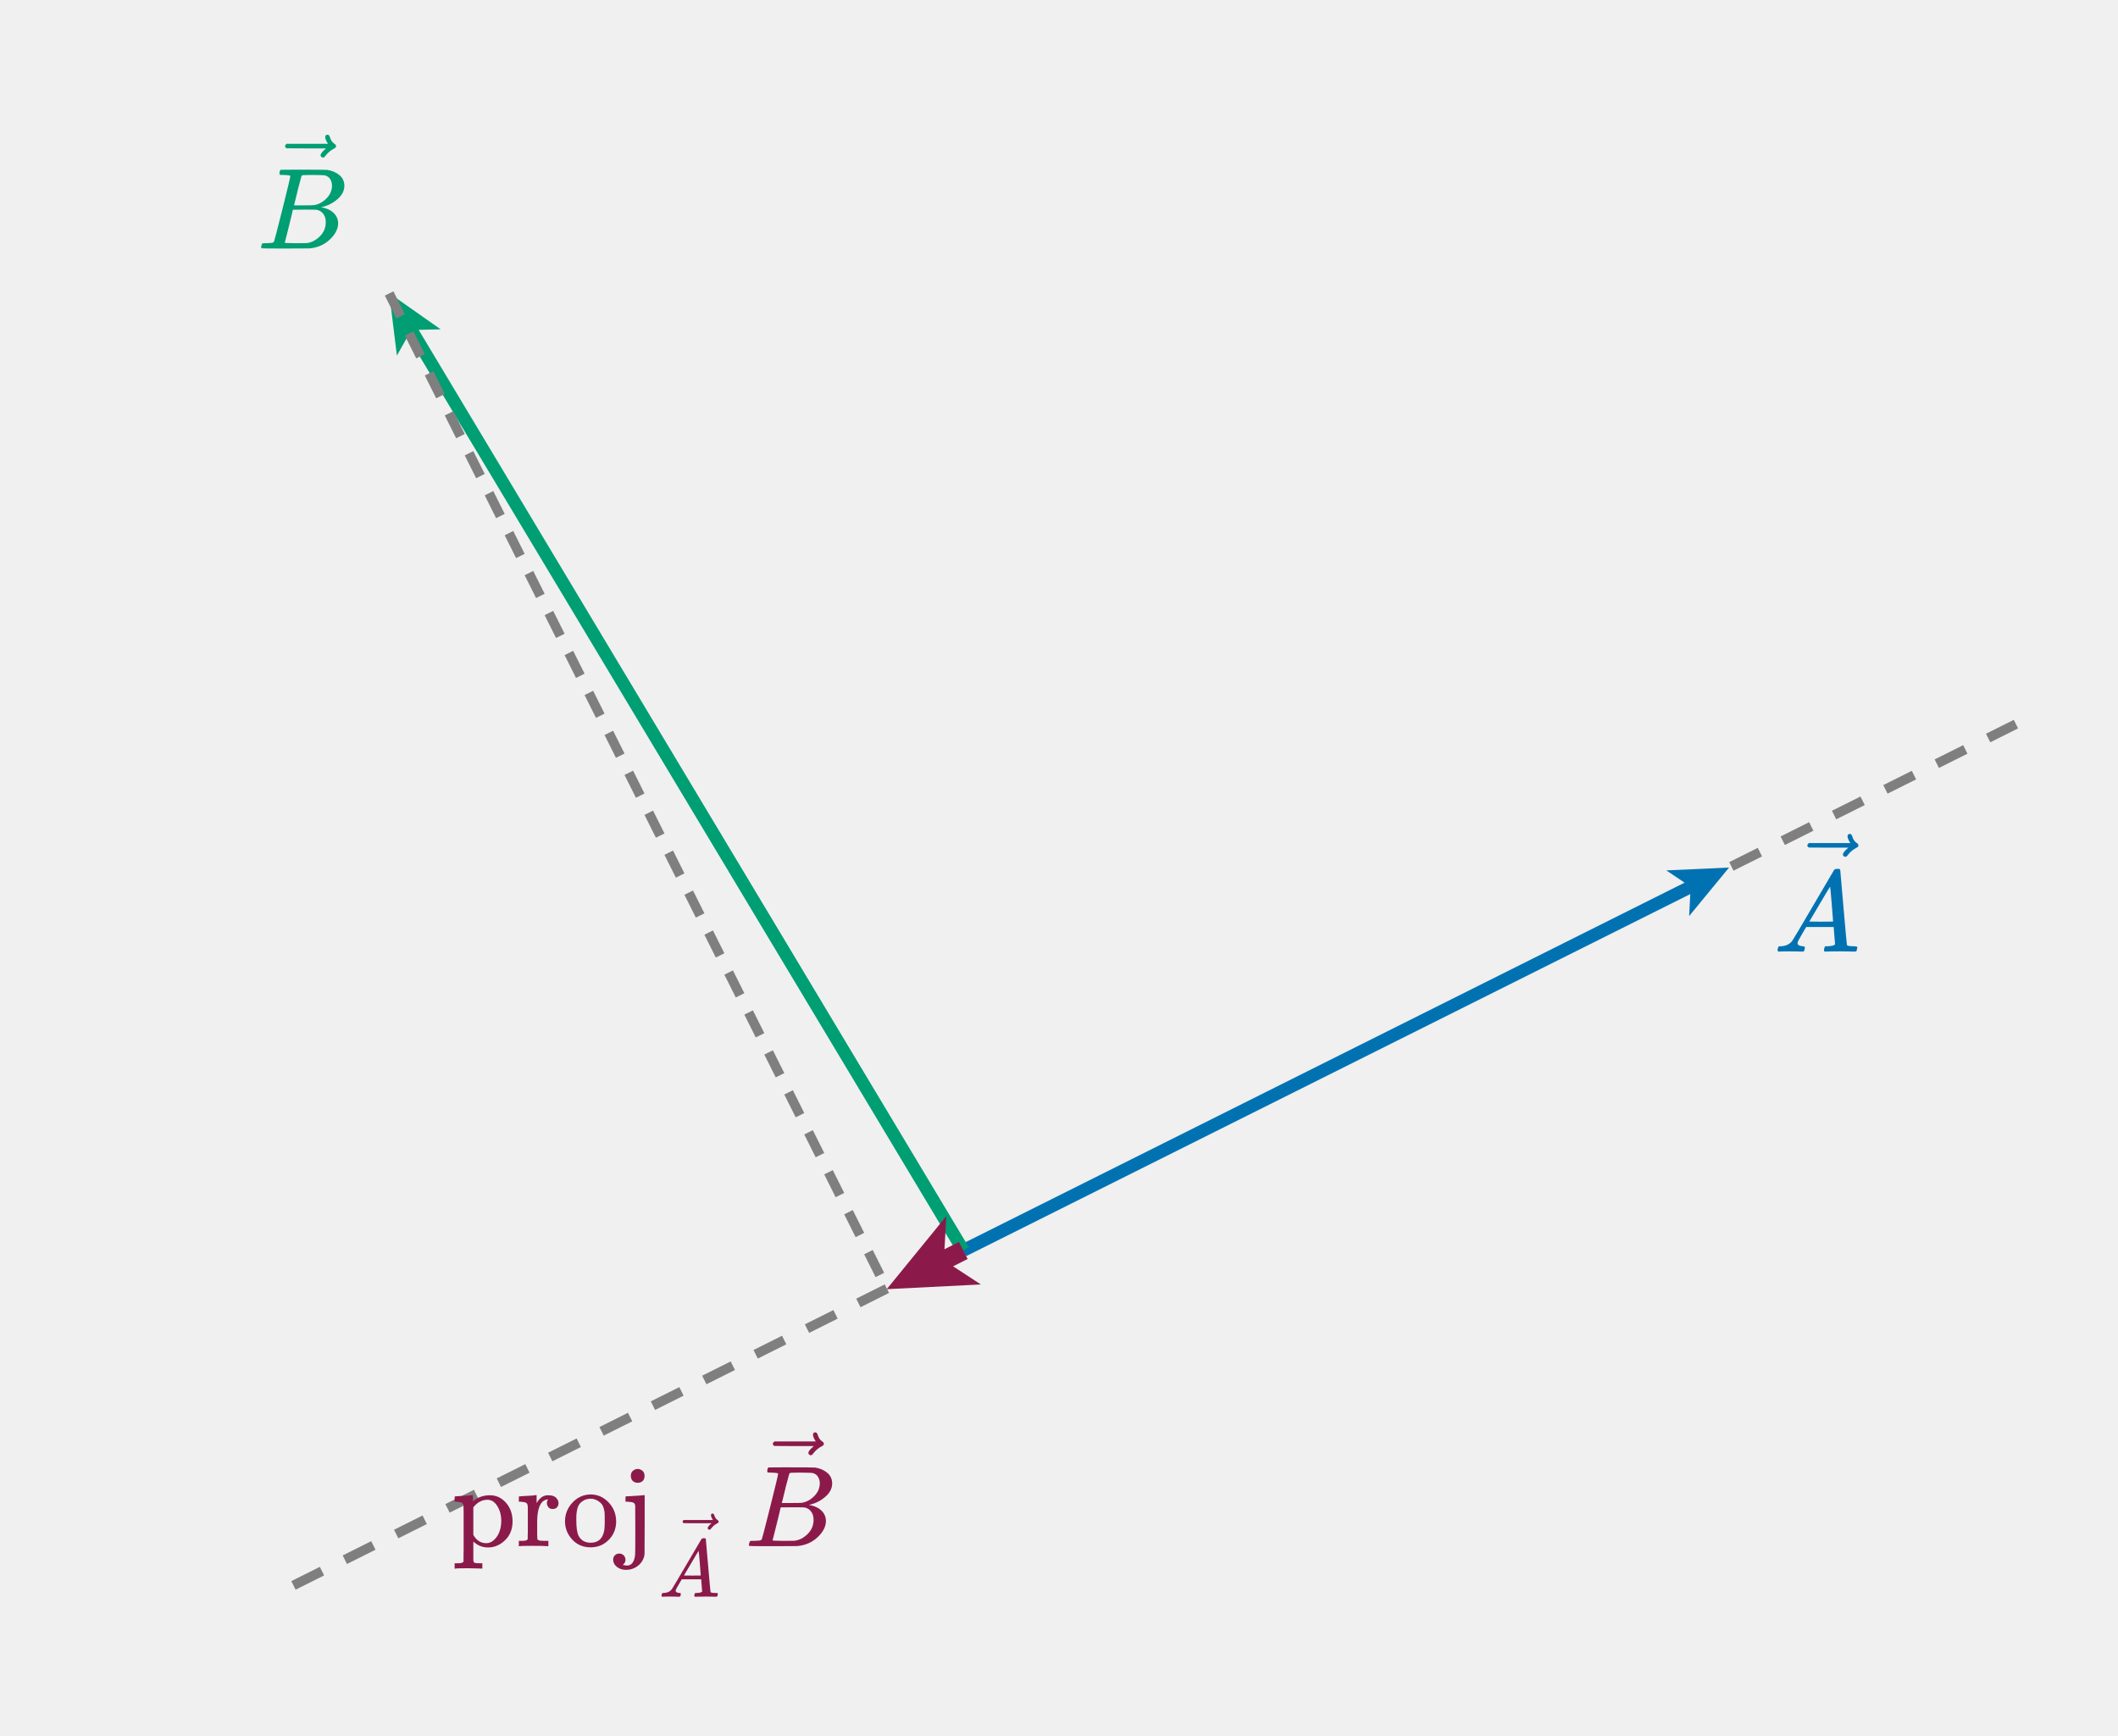
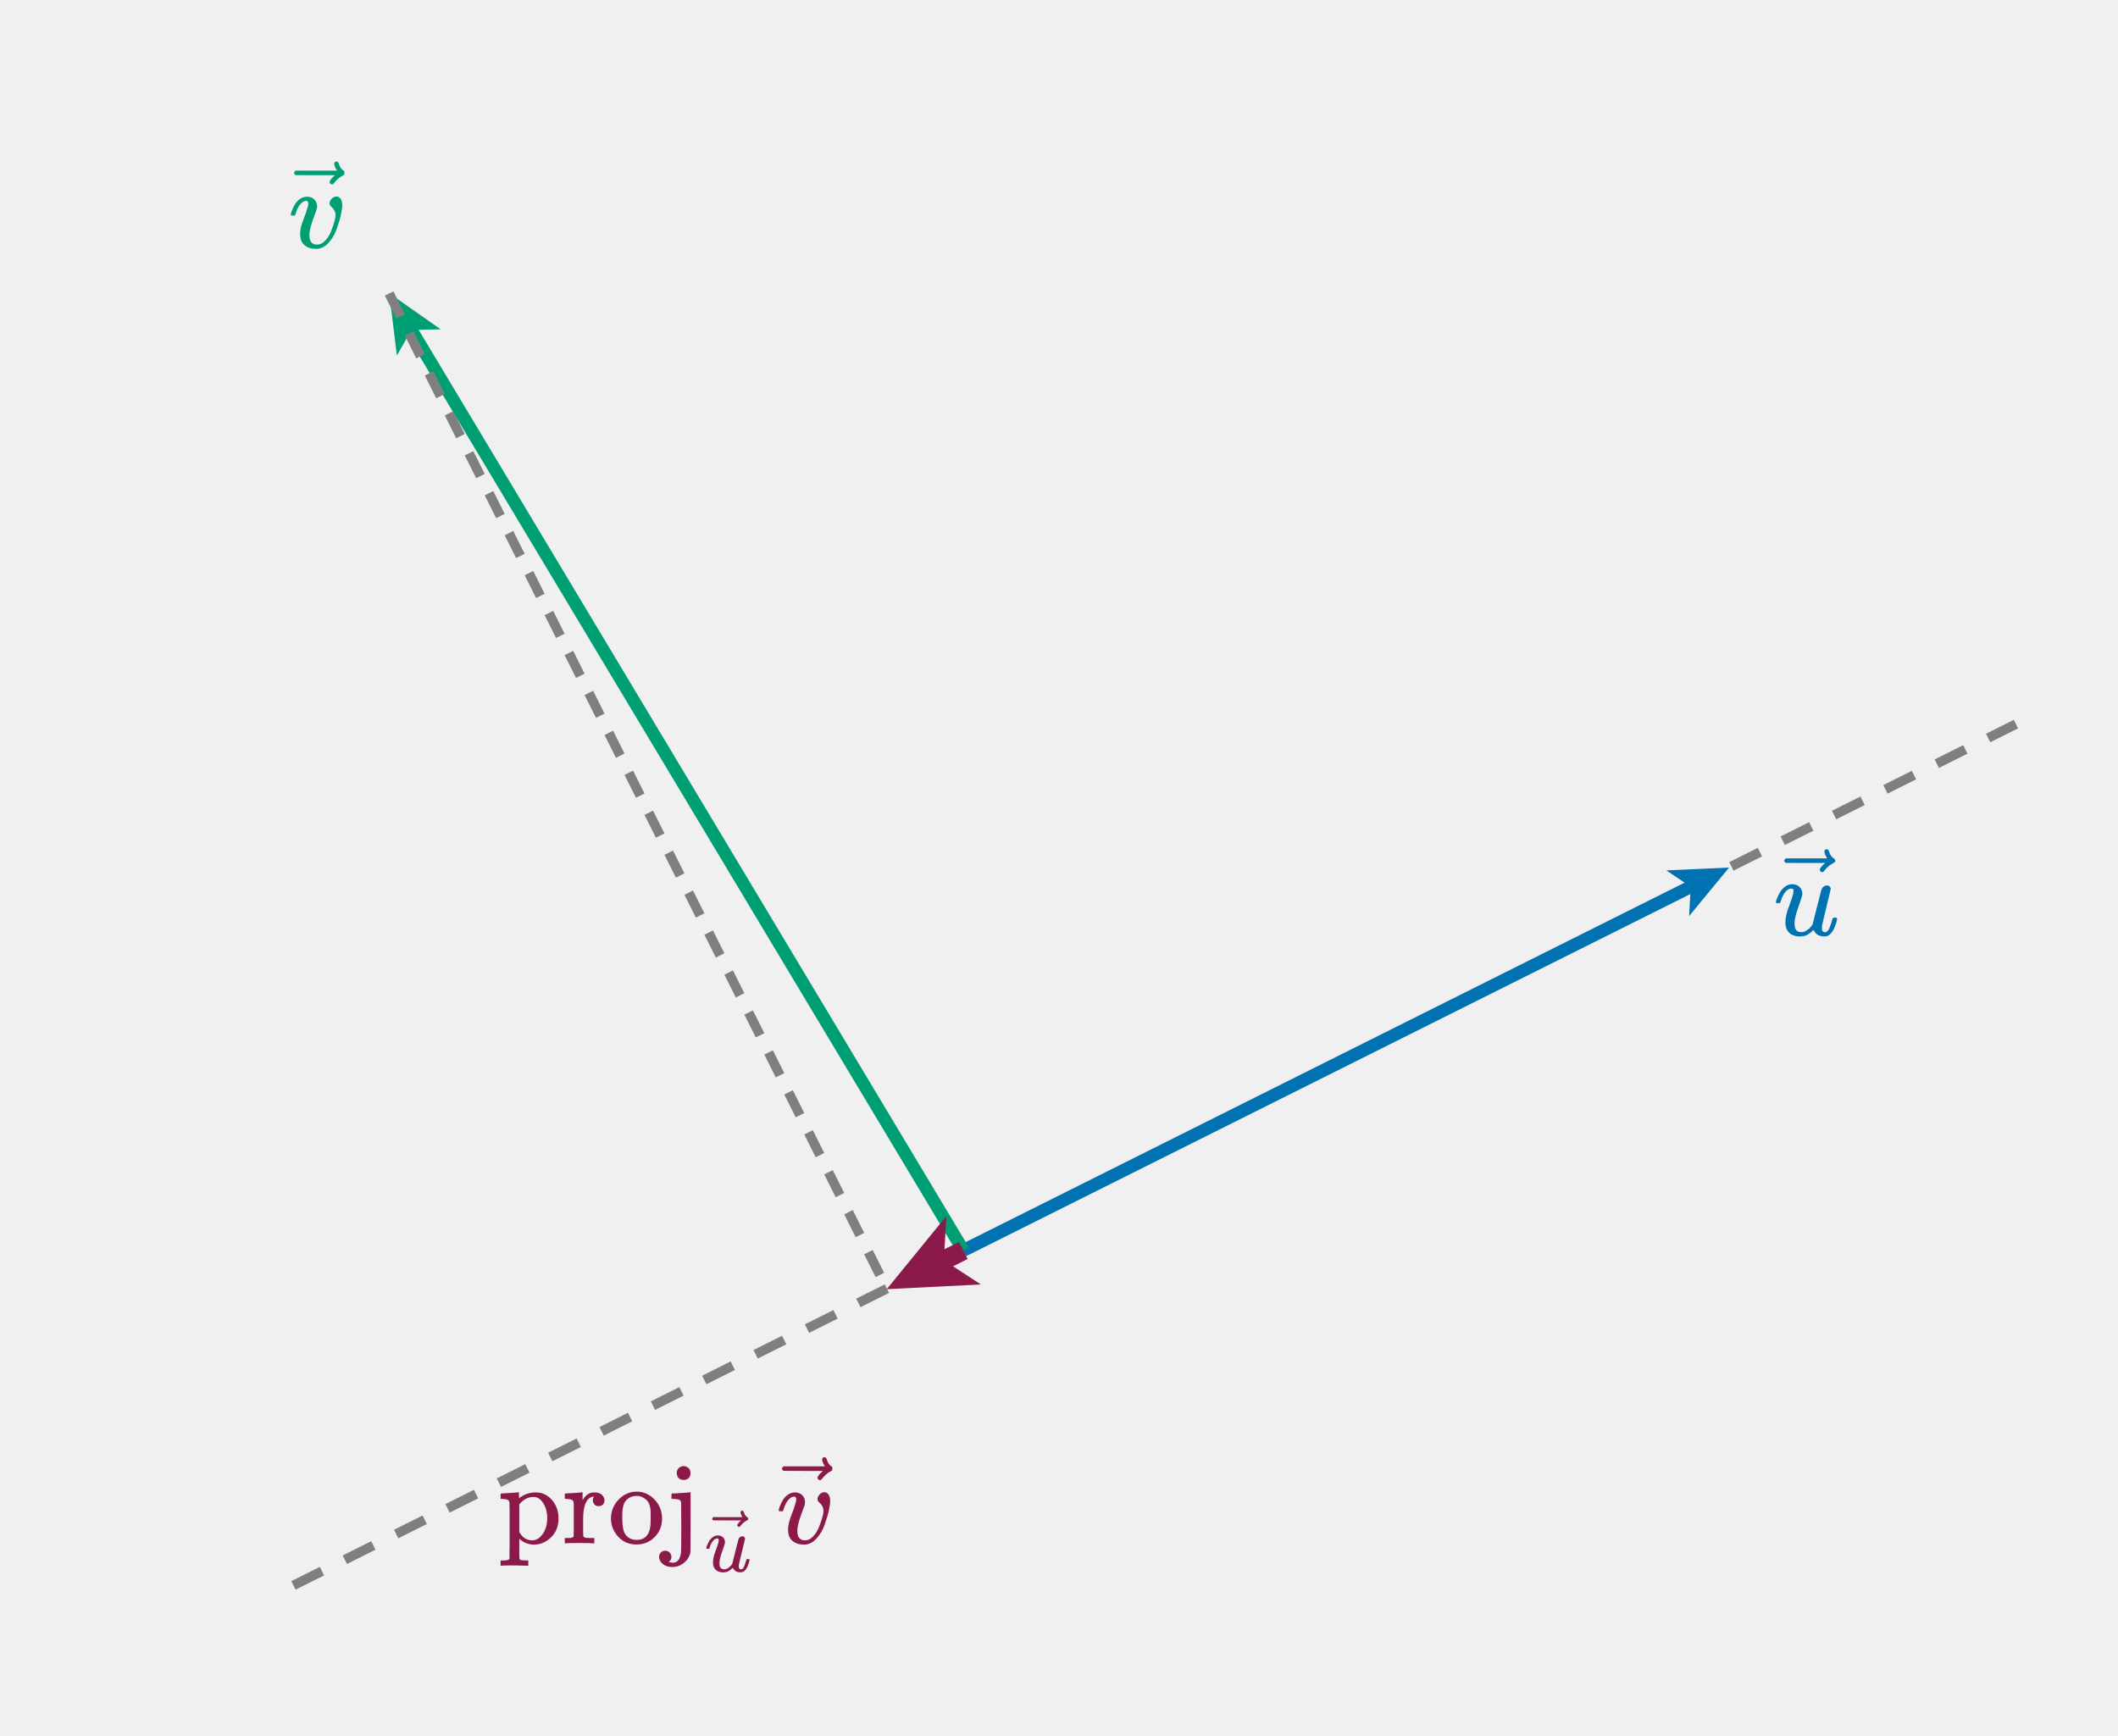
<svg xmlns="http://www.w3.org/2000/svg" xmlns:xlink="http://www.w3.org/1999/xlink" id="prefigure-m2b-1b-figure" viewBox="0 0 332 272">
  <defs>
    <clipPath id="prefigure-m2b-1b-__clipPath-0">
      <rect x="16.0" y="16.0" width="300.0" height="240.0" />
    </clipPath>
    <clipPath id="prefigure-m2b-1b-__clipPath-1">
      <rect x="16.0" y="16.0" width="300.0" height="240.0" />
    </clipPath>
    <marker id="prefigure-m2b-1b-arrow-head-end-2_None_24_60-h0072B2" markerWidth="9.0" markerHeight="8.0" markerUnits="userSpaceOnUse" orient="auto" refX="6.5" refY="4.0">
      <path d="M 9.0 4.0L 0.0 8.0L 1.7 5.0L 1.7 3.0L 0.0 0.0Z" fill="#0072B2" stroke="none" />
    </marker>
    <marker id="prefigure-m2b-1b-arrow-head-end-2_None_24_60-h0072B2-outline" markerWidth="13.0" markerHeight="12.0" markerUnits="userSpaceOnUse" orient="auto" refX="8.5" refY="6.0">
      <path d="M 11.8 7.8 L 2.8 11.8 A 2 2 0 0 1 0.0 10.0 L 0.0 2.0 A 2 2 0 0 1 2.8 0.2 L 11.8 4.2 A 2 2 0 0 1 11.8 7.8 Z" fill="white" stroke="none" />
    </marker>
    <marker id="prefigure-m2b-1b-arrow-head-end-2_None_24_60-h009E73" markerWidth="9.0" markerHeight="8.0" markerUnits="userSpaceOnUse" orient="auto" refX="6.5" refY="4.0">
      <path d="M 9.0 4.0L 0.0 8.0L 1.7 5.0L 1.7 3.0L 0.0 0.0Z" fill="#009E73" stroke="none" />
    </marker>
    <marker id="prefigure-m2b-1b-arrow-head-end-2_None_24_60-h009E73-outline" markerWidth="13.0" markerHeight="12.0" markerUnits="userSpaceOnUse" orient="auto" refX="8.5" refY="6.0">
      <path d="M 11.8 7.8 L 2.8 11.8 A 2 2 0 0 1 0.0 10.0 L 0.0 2.0 A 2 2 0 0 1 2.8 0.2 L 11.8 4.2 A 2 2 0 0 1 11.8 7.8 Z" fill="white" stroke="none" />
    </marker>
    <marker id="prefigure-m2b-1b-arrow-head-end-3_None_24_60-h8B1A4A" markerWidth="13.5" markerHeight="12.0" markerUnits="userSpaceOnUse" orient="auto" refX="9.8" refY="6.0">
      <path d="M 13.5 6.0L 0.0 12.0L 2.6 7.5L 2.6 4.5L 0.0 0.0Z" fill="#8B1A4A" stroke="none" />
    </marker>
    <marker id="prefigure-m2b-1b-arrow-head-end-3_None_24_60-h8B1A4A-outline" markerWidth="17.5" markerHeight="16.0" markerUnits="userSpaceOnUse" orient="auto" refX="11.8" refY="8.0">
      <path d="M 16.3 9.8 L 2.8 15.8 A 2 2 0 0 1 0.0 14.0 L 0.0 2.0 A 2 2 0 0 1 2.8 0.2 L 16.3 6.2 A 2 2 0 0 1 16.3 9.8 Z" fill="white" stroke="none" />
    </marker>
    <marker id="prefigure-m2b-1b-arrow-head-start-2_None_24_60-h0072B2" markerWidth="9.0" markerHeight="8.0" markerUnits="userSpaceOnUse" orient="auto" refX="2.5" refY="4.0">
      <g transform="rotate(180, 4.5, 4.0)">
        <path d="M 9.0 4.0L 0.0 8.0L 1.7 5.0L 1.7 3.0L 0.0 0.0Z" fill="#0072B2" stroke="none" />
      </g>
    </marker>
    <marker id="prefigure-m2b-1b-arrow-head-start-2_None_24_60-h0072B2-outline" markerWidth="13.0" markerHeight="12.0" markerUnits="userSpaceOnUse" orient="auto" refX="4.5" refY="6.0">
      <g transform="rotate(180, 6.5, 6.0)">
        <path d="M 11.8 7.8 L 2.8 11.8 A 2 2 0 0 1 0.0 10.0 L 0.0 2.0 A 2 2 0 0 1 2.8 0.2 L 11.8 4.2 A 2 2 0 0 1 11.8 7.8 Z" fill="white" stroke="none" />
      </g>
    </marker>
    <marker id="prefigure-m2b-1b-arrow-head-start-2_None_24_60-h009E73" markerWidth="9.0" markerHeight="8.0" markerUnits="userSpaceOnUse" orient="auto" refX="2.5" refY="4.0">
      <g transform="rotate(180, 4.5, 4.0)">
        <path d="M 9.0 4.0L 0.0 8.0L 1.7 5.0L 1.7 3.0L 0.0 0.0Z" fill="#009E73" stroke="none" />
      </g>
    </marker>
    <marker id="prefigure-m2b-1b-arrow-head-start-2_None_24_60-h009E73-outline" markerWidth="13.0" markerHeight="12.0" markerUnits="userSpaceOnUse" orient="auto" refX="4.5" refY="6.0">
      <g transform="rotate(180, 6.5, 6.0)">
        <path d="M 11.8 7.8 L 2.8 11.8 A 2 2 0 0 1 0.0 10.0 L 0.0 2.0 A 2 2 0 0 1 2.8 0.2 L 11.8 4.2 A 2 2 0 0 1 11.8 7.8 Z" fill="white" stroke="none" />
      </g>
    </marker>
    <marker id="prefigure-m2b-1b-arrow-head-start-3_None_24_60-h8B1A4A" markerWidth="13.5" markerHeight="12.0" markerUnits="userSpaceOnUse" orient="auto" refX="3.7" refY="6.0">
      <g transform="rotate(180, 6.75, 6.0)">
        <path d="M 13.5 6.0L 0.0 12.0L 2.6 7.5L 2.6 4.5L 0.0 0.0Z" fill="#8B1A4A" stroke="none" />
      </g>
    </marker>
    <marker id="prefigure-m2b-1b-arrow-head-start-3_None_24_60-h8B1A4A-outline" markerWidth="17.5" markerHeight="16.0" markerUnits="userSpaceOnUse" orient="auto" refX="5.7" refY="8.0">
      <g transform="rotate(180, 8.75, 8.0)">
        <path d="M 16.3 9.8 L 2.8 15.8 A 2 2 0 0 1 0.0 14.0 L 0.0 2.0 A 2 2 0 0 1 2.8 0.2 L 16.3 6.2 A 2 2 0 0 1 16.3 9.8 Z" fill="white" stroke="none" />
      </g>
    </marker>
  </defs>
  <line id="prefigure-m2b-1b-pb-axis" x1="46.0" y1="248.5" x2="316.0" y2="113.5" stroke="#7F7F7F" stroke-width="1.5" stroke-dasharray="5 4" fill="none" />
  <path id="prefigure-m2b-1b-pb-A" stroke="#0072B2" stroke-width="2" fill="none" marker-end="url(#prefigure-m2b-1b-arrow-head-end-2_None_24_60-h0072B2)" d="M 151.0 196.0 L 268.8 137.1" />
  <path id="prefigure-m2b-1b-pb-B" stroke="#009E73" stroke-width="2" fill="none" marker-end="url(#prefigure-m2b-1b-arrow-head-end-2_None_24_60-h009E73)" d="M 151.0 196.0 L 62.3 48.1" />
  <path id="prefigure-m2b-1b-pb-P" stroke="#8B1A4A" stroke-width="3" fill="none" marker-end="url(#prefigure-m2b-1b-arrow-head-end-3_None_24_60-h8B1A4A)" d="M 151.0 196.0 L 142.3 200.4" />
  <line id="prefigure-m2b-1b-pb-drop" x1="61.0" y1="46.0" x2="139.0" y2="202.0" stroke="#7F7F7F" stroke-width="1.5" stroke-dasharray="4 3" fill="none" />
-   <g id="prefigure-m2b-1b-pb-Al" transform="translate(278.0,139.0) translate(0.0,-10.1)">
+   <g id="prefigure-m2b-1b-pb-Al" transform="translate(278.0,139.0) translate(0.0,-7.7)">
    <g id="prefigure-m2b-1b-__g-0">
-       <svg style="vertical-align: 0.000px; color:#0072B2" width="13.576px" height="20.256px" role="img" focusable="false" viewBox="0 -1119 750 1119" x="0.0" y="0.0">
+       <svg style="vertical-align: -0.200px; color:#0072B2" width="10.352px" height="15.496px" role="img" focusable="false" viewBox="0 -845 572 856" x="0.0" y="0.0">
        <defs>
-           <path id="prefigure-m2b-1b-MJX-2-TEX-I-1D434" d="M208 74Q208 50 254 46Q272 46 272 35Q272 34 270 22Q267 8 264 4T251 0Q249 0 239 0T205 1T141 2Q70 2 50 0H42Q35 7 35 11Q37 38 48 46H62Q132 49 164 96Q170 102 345 401T523 704Q530 716 547 716H555H572Q578 707 578 706L606 383Q634 60 636 57Q641 46 701 46Q726 46 726 36Q726 34 723 22Q720 7 718 4T704 0Q701 0 690 0T651 1T578 2Q484 2 455 0H443Q437 6 437 9T439 27Q443 40 445 43L449 46H469Q523 49 533 63L521 213H283L249 155Q208 86 208 74ZM516 260Q516 271 504 416T490 562L463 519Q447 492 400 412L310 260L413 259Q516 259 516 260Z" />
+           <path id="prefigure-m2b-1b-MJX-2-TEX-I-1D462" d="M21 287Q21 295 30 318T55 370T99 420T158 442Q204 442 227 417T250 358Q250 340 216 246T182 105Q182 62 196 45T238 27T291 44T328 78L339 95Q341 99 377 247Q407 367 413 387T427 416Q444 431 463 431Q480 431 488 421T496 402L420 84Q419 79 419 68Q419 43 426 35T447 26Q469 29 482 57T512 145Q514 153 532 153Q551 153 551 144Q550 139 549 130T540 98T523 55T498 17T462 -8Q454 -10 438 -10Q372 -10 347 46Q345 45 336 36T318 21T296 6T267 -6T233 -11Q189 -11 155 7Q103 38 103 113Q103 170 138 262T173 379Q173 380 173 381Q173 390 173 393T169 400T158 404H154Q131 404 112 385T82 344T65 302T57 280Q55 278 41 278H27Q21 284 21 287Z" />
          <path id="prefigure-m2b-1b-MJX-2-TEX-N-20D7" d="M377 694Q377 702 382 708T397 714Q404 714 409 709Q414 705 419 690Q429 653 460 633Q471 626 471 615Q471 606 468 603T454 594Q411 572 379 531Q377 529 374 525T369 519T364 517T357 516Q350 516 344 521T337 536Q337 555 384 595H213L42 596Q29 605 29 615Q29 622 42 635H401Q377 673 377 694Z" />
        </defs>
        <g stroke="currentColor" fill="currentColor" stroke-width="0" transform="scale(1,-1)">
          <g data-mml-node="math">
            <g data-mml-node="TeXAtom" data-mjx-texclass="ORD">
-               <g data-mml-node="mover" data-semantic-type="overscore" data-semantic-role="latinletter" data-semantic-id="2" data-semantic-children="0,1" data-semantic-attributes="texclass:ORD" data-semantic-speech="ModifyingAbove upper A With right arrow">
-                 <g data-mml-node="mi" data-semantic-type="identifier" data-semantic-role="latinletter" data-semantic-font="italic" data-semantic-annotation="clearspeak:simple" data-semantic-id="0" data-semantic-parent="2" data-semantic-speech="upper A" data-semantic-prefix="Base">
-                   <use data-c="1D434" xlink:href="#prefigure-m2b-1b-MJX-2-TEX-I-1D434" />
+               <g data-mml-node="mover" data-semantic-type="overscore" data-semantic-role="latinletter" data-semantic-id="2" data-semantic-children="0,1" data-semantic-attributes="texclass:ORD" data-semantic-speech="ModifyingAbove u With right arrow">
+                 <g data-mml-node="mi" data-semantic-type="identifier" data-semantic-role="latinletter" data-semantic-font="italic" data-semantic-annotation="clearspeak:simple" data-semantic-id="0" data-semantic-parent="2" data-semantic-speech="u" data-semantic-prefix="Base">
+                   <use data-c="1D462" xlink:href="#prefigure-m2b-1b-MJX-2-TEX-I-1D462" />
                </g>
-                 <g data-mml-node="mo" data-semantic-type="relation" data-semantic-role="overaccent" data-semantic-annotation="accent:arrow" data-semantic-id="1" data-semantic-parent="2" data-semantic-speech="right arrow" data-semantic-prefix="Overscript" transform="translate(514,305) translate(-250 0)">
+                 <g data-mml-node="mo" data-semantic-type="relation" data-semantic-role="overaccent" data-semantic-annotation="accent:arrow" data-semantic-id="1" data-semantic-parent="2" data-semantic-speech="right arrow" data-semantic-prefix="Overscript" transform="translate(313.8,31) translate(-250 0)">
                  <use data-c="20D7" xlink:href="#prefigure-m2b-1b-MJX-2-TEX-N-20D7" />
                </g>
              </g>
            </g>
          </g>
        </g>
      </svg>
    </g>
  </g>
-   <g id="prefigure-m2b-1b-pb-Bl" transform="translate(54.0,39.0) translate(-13.7,-19.7)">
+   <g id="prefigure-m2b-1b-pb-Bl" transform="translate(54.0,39.0) translate(-8.8,-15.5)">
    <g id="prefigure-m2b-1b-__g-1">
-       <svg style="vertical-align: 0.000px; color:#009E73" width="13.736px" height="19.656px" role="img" focusable="false" viewBox="0 -1086 759 1086" x="0.0" y="0.0">
+       <svg style="vertical-align: -0.200px; color:#009E73" width="8.776px" height="15.512px" role="img" focusable="false" viewBox="0 -846 485 857" x="0.0" y="0.0">
        <defs>
-           <path id="prefigure-m2b-1b-MJX-3-TEX-I-1D435" d="M231 637Q204 637 199 638T194 649Q194 676 205 682Q206 683 335 683Q594 683 608 681Q671 671 713 636T756 544Q756 480 698 429T565 360L555 357Q619 348 660 311T702 219Q702 146 630 78T453 1Q446 0 242 0Q42 0 39 2Q35 5 35 10Q35 17 37 24Q42 43 47 45Q51 46 62 46H68Q95 46 128 49Q142 52 147 61Q150 65 219 339T288 628Q288 635 231 637ZM649 544Q649 574 634 600T585 634Q578 636 493 637Q473 637 451 637T416 636H403Q388 635 384 626Q382 622 352 506Q352 503 351 500L320 374H401Q482 374 494 376Q554 386 601 434T649 544ZM595 229Q595 273 572 302T512 336Q506 337 429 337Q311 337 310 336Q310 334 293 263T258 122L240 52Q240 48 252 48T333 46Q422 46 429 47Q491 54 543 105T595 229Z" />
+           <path id="prefigure-m2b-1b-MJX-3-TEX-I-1D463" d="M173 380Q173 405 154 405Q130 405 104 376T61 287Q60 286 59 284T58 281T56 279T53 278T49 278T41 278H27Q21 284 21 287Q21 294 29 316T53 368T97 419T160 441Q202 441 225 417T249 361Q249 344 246 335Q246 329 231 291T200 202T182 113Q182 86 187 69Q200 26 250 26Q287 26 319 60T369 139T398 222T409 277Q409 300 401 317T383 343T365 361T357 383Q357 405 376 424T417 443Q436 443 451 425T467 367Q467 340 455 284T418 159T347 40T241 -11Q177 -11 139 22Q102 54 102 117Q102 148 110 181T151 298Q173 362 173 380Z" />
          <path id="prefigure-m2b-1b-MJX-3-TEX-N-20D7" d="M377 694Q377 702 382 708T397 714Q404 714 409 709Q414 705 419 690Q429 653 460 633Q471 626 471 615Q471 606 468 603T454 594Q411 572 379 531Q377 529 374 525T369 519T364 517T357 516Q350 516 344 521T337 536Q337 555 384 595H213L42 596Q29 605 29 615Q29 622 42 635H401Q377 673 377 694Z" />
        </defs>
        <g stroke="currentColor" fill="currentColor" stroke-width="0" transform="scale(1,-1)">
          <g data-mml-node="math">
            <g data-mml-node="TeXAtom" data-mjx-texclass="ORD">
-               <g data-mml-node="mover" data-semantic-type="overscore" data-semantic-role="latinletter" data-semantic-id="2" data-semantic-children="0,1" data-semantic-attributes="texclass:ORD" data-semantic-speech="ModifyingAbove upper B With right arrow">
-                 <g data-mml-node="mi" data-semantic-type="identifier" data-semantic-role="latinletter" data-semantic-font="italic" data-semantic-annotation="clearspeak:simple" data-semantic-id="0" data-semantic-parent="2" data-semantic-speech="upper B" data-semantic-prefix="Base">
-                   <use data-c="1D435" xlink:href="#prefigure-m2b-1b-MJX-3-TEX-I-1D435" />
+               <g data-mml-node="mover" data-semantic-type="overscore" data-semantic-role="latinletter" data-semantic-id="2" data-semantic-children="0,1" data-semantic-attributes="texclass:ORD" data-semantic-speech="ModifyingAbove v With right arrow">
+                 <g data-mml-node="mi" data-semantic-type="identifier" data-semantic-role="latinletter" data-semantic-font="italic" data-semantic-annotation="clearspeak:simple" data-semantic-id="0" data-semantic-parent="2" data-semantic-speech="v" data-semantic-prefix="Base">
+                   <use data-c="1D463" xlink:href="#prefigure-m2b-1b-MJX-3-TEX-I-1D463" />
                </g>
-                 <g data-mml-node="mo" data-semantic-type="relation" data-semantic-role="overaccent" data-semantic-annotation="accent:arrow" data-semantic-id="1" data-semantic-parent="2" data-semantic-speech="right arrow" data-semantic-prefix="Overscript" transform="translate(462.8,272) translate(-250 0)">
+                 <g data-mml-node="mo" data-semantic-type="relation" data-semantic-role="overaccent" data-semantic-annotation="accent:arrow" data-semantic-id="1" data-semantic-parent="2" data-semantic-speech="right arrow" data-semantic-prefix="Overscript" transform="translate(270.3,32) translate(-250 0)">
                  <use data-c="20D7" xlink:href="#prefigure-m2b-1b-MJX-3-TEX-N-20D7" />
                </g>
              </g>
            </g>
          </g>
        </g>
      </svg>
    </g>
  </g>
-   <g id="prefigure-m2b-1b-pb-Pl" transform="translate(130.5,236.5) translate(-59.6,-13.8)">
+   <g id="prefigure-m2b-1b-pb-Pl" transform="translate(130.5,236.5) translate(-52.4,-9.9)">
    <g id="prefigure-m2b-1b-__g-2">
-       <svg style="vertical-align: -7.920px; color:#8B1A4A" width="59.600px" height="27.576px" role="img" focusable="false" viewBox="0 -1086 3293 1523.7" x="0.0" y="0.0">
+       <svg style="vertical-align: -4.552px; color:#8B1A4A" width="52.368px" height="19.864px" role="img" focusable="false" viewBox="0 -846 2893.1 1097.7" x="0.0" y="0.0">
        <defs>
          <path id="prefigure-m2b-1b-MJX-4-TEX-N-70" d="M36 -148H50Q89 -148 97 -134V-126Q97 -119 97 -107T97 -77T98 -38T98 6T98 55T98 106Q98 140 98 177T98 243T98 296T97 335T97 351Q94 370 83 376T38 385H20V408Q20 431 22 431L32 432Q42 433 61 434T98 436Q115 437 135 438T165 441T176 442H179V416L180 390L188 397Q247 441 326 441Q407 441 464 377T522 216Q522 115 457 52T310 -11Q242 -11 190 33L182 40V-45V-101Q182 -128 184 -134T195 -145Q216 -148 244 -148H260V-194H252L228 -193Q205 -192 178 -192T140 -191Q37 -191 28 -194H20V-148H36ZM424 218Q424 292 390 347T305 402Q234 402 182 337V98Q222 26 294 26Q345 26 384 80T424 218Z" />
          <path id="prefigure-m2b-1b-MJX-4-TEX-N-72" d="M36 46H50Q89 46 97 60V68Q97 77 97 91T98 122T98 161T98 203Q98 234 98 269T98 328L97 351Q94 370 83 376T38 385H20V408Q20 431 22 431L32 432Q42 433 60 434T96 436Q112 437 131 438T160 441T171 442H174V373Q213 441 271 441H277Q322 441 343 419T364 373Q364 352 351 337T313 322Q288 322 276 338T263 372Q263 381 265 388T270 400T273 405Q271 407 250 401Q234 393 226 386Q179 341 179 207V154Q179 141 179 127T179 101T180 81T180 66V61Q181 59 183 57T188 54T193 51T200 49T207 48T216 47T225 47T235 46T245 46H276V0H267Q249 3 140 3Q37 3 28 0H20V46H36Z" />
          <path id="prefigure-m2b-1b-MJX-4-TEX-N-6F" d="M28 214Q28 309 93 378T250 448Q340 448 405 380T471 215Q471 120 407 55T250 -10Q153 -10 91 57T28 214ZM250 30Q372 30 372 193V225V250Q372 272 371 288T364 326T348 362T317 390T268 410Q263 411 252 411Q222 411 195 399Q152 377 139 338T126 246V226Q126 130 145 91Q177 30 250 30Z" />
          <path id="prefigure-m2b-1b-MJX-4-TEX-N-6A" d="M98 609Q98 637 116 653T160 669Q183 667 200 652T217 609Q217 579 200 564T158 549Q133 549 116 564T98 609ZM28 -163Q58 -168 64 -168Q124 -168 135 -77Q137 -65 137 141T136 353Q132 371 120 377T72 385H52V408Q52 431 54 431L58 432Q62 432 70 432T87 433T108 434T133 436Q151 437 171 438T202 441T214 442H218V184Q217 -36 217 -59T211 -98Q195 -145 153 -175T58 -205Q9 -205 -23 -179T-55 -117Q-55 -94 -40 -79T-2 -64T36 -79T52 -118Q52 -143 28 -163Z" />
-           <path id="prefigure-m2b-1b-MJX-4-TEX-I-1D434" d="M208 74Q208 50 254 46Q272 46 272 35Q272 34 270 22Q267 8 264 4T251 0Q249 0 239 0T205 1T141 2Q70 2 50 0H42Q35 7 35 11Q37 38 48 46H62Q132 49 164 96Q170 102 345 401T523 704Q530 716 547 716H555H572Q578 707 578 706L606 383Q634 60 636 57Q641 46 701 46Q726 46 726 36Q726 34 723 22Q720 7 718 4T704 0Q701 0 690 0T651 1T578 2Q484 2 455 0H443Q437 6 437 9T439 27Q443 40 445 43L449 46H469Q523 49 533 63L521 213H283L249 155Q208 86 208 74ZM516 260Q516 271 504 416T490 562L463 519Q447 492 400 412L310 260L413 259Q516 259 516 260Z" />
+           <path id="prefigure-m2b-1b-MJX-4-TEX-I-1D462" d="M21 287Q21 295 30 318T55 370T99 420T158 442Q204 442 227 417T250 358Q250 340 216 246T182 105Q182 62 196 45T238 27T291 44T328 78L339 95Q341 99 377 247Q407 367 413 387T427 416Q444 431 463 431Q480 431 488 421T496 402L420 84Q419 79 419 68Q419 43 426 35T447 26Q469 29 482 57T512 145Q514 153 532 153Q551 153 551 144Q550 139 549 130T540 98T523 55T498 17T462 -8Q454 -10 438 -10Q372 -10 347 46Q345 45 336 36T318 21T296 6T267 -6T233 -11Q189 -11 155 7Q103 38 103 113Q103 170 138 262T173 379Q173 380 173 381Q173 390 173 393T169 400T158 404H154Q131 404 112 385T82 344T65 302T57 280Q55 278 41 278H27Q21 284 21 287Z" />
          <path id="prefigure-m2b-1b-MJX-4-TEX-N-20D7" d="M377 694Q377 702 382 708T397 714Q404 714 409 709Q414 705 419 690Q429 653 460 633Q471 626 471 615Q471 606 468 603T454 594Q411 572 379 531Q377 529 374 525T369 519T364 517T357 516Q350 516 344 521T337 536Q337 555 384 595H213L42 596Q29 605 29 615Q29 622 42 635H401Q377 673 377 694Z" />
          <path id="prefigure-m2b-1b-MJX-4-TEX-N-2062" d="" />
-           <path id="prefigure-m2b-1b-MJX-4-TEX-I-1D435" d="M231 637Q204 637 199 638T194 649Q194 676 205 682Q206 683 335 683Q594 683 608 681Q671 671 713 636T756 544Q756 480 698 429T565 360L555 357Q619 348 660 311T702 219Q702 146 630 78T453 1Q446 0 242 0Q42 0 39 2Q35 5 35 10Q35 17 37 24Q42 43 47 45Q51 46 62 46H68Q95 46 128 49Q142 52 147 61Q150 65 219 339T288 628Q288 635 231 637ZM649 544Q649 574 634 600T585 634Q578 636 493 637Q473 637 451 637T416 636H403Q388 635 384 626Q382 622 352 506Q352 503 351 500L320 374H401Q482 374 494 376Q554 386 601 434T649 544ZM595 229Q595 273 572 302T512 336Q506 337 429 337Q311 337 310 336Q310 334 293 263T258 122L240 52Q240 48 252 48T333 46Q422 46 429 47Q491 54 543 105T595 229Z" />
+           <path id="prefigure-m2b-1b-MJX-4-TEX-I-1D463" d="M173 380Q173 405 154 405Q130 405 104 376T61 287Q60 286 59 284T58 281T56 279T53 278T49 278T41 278H27Q21 284 21 287Q21 294 29 316T53 368T97 419T160 441Q202 441 225 417T249 361Q249 344 246 335Q246 329 231 291T200 202T182 113Q182 86 187 69Q200 26 250 26Q287 26 319 60T369 139T398 222T409 277Q409 300 401 317T383 343T365 361T357 383Q357 405 376 424T417 443Q436 443 451 425T467 367Q467 340 455 284T418 159T347 40T241 -11Q177 -11 139 22Q102 54 102 117Q102 148 110 181T151 298Q173 362 173 380Z" />
        </defs>
        <g stroke="currentColor" fill="currentColor" stroke-width="0" transform="scale(1,-1)">
-           <g data-mml-node="math" data-semantic-type="infixop" data-semantic-role="implicit" data-semantic-annotation="clearspeak:unit" data-semantic-id="9" data-semantic-children="4,7" data-semantic-content="8" data-semantic-speech="p r o j Subscript ModifyingAbove upper A With right arrow Baseline ModifyingAbove upper B With right arrow">
-             <g data-mml-node="msub" data-semantic-type="subscript" data-semantic-role="unknown" data-semantic-id="4" data-semantic-children="0,3" data-semantic-parent="9" data-semantic-speech="p r o j Subscript ModifyingAbove upper A With right arrow Baseline">
+           <g data-mml-node="math" data-semantic-type="infixop" data-semantic-role="implicit" data-semantic-annotation="clearspeak:unit" data-semantic-id="9" data-semantic-children="4,7" data-semantic-content="8" data-semantic-speech="p r o j Subscript ModifyingAbove u With right arrow Baseline ModifyingAbove v With right arrow">
+             <g data-mml-node="msub" data-semantic-type="subscript" data-semantic-role="unknown" data-semantic-id="4" data-semantic-children="0,3" data-semantic-parent="9" data-semantic-speech="p r o j Subscript ModifyingAbove u With right arrow Baseline">
              <g data-mml-node="mi" data-semantic-type="identifier" data-semantic-role="unknown" data-semantic-font="normal" data-semantic-id="0" data-semantic-parent="4" data-semantic-speech="p r o j" data-semantic-prefix="Base">
                <use data-c="70" xlink:href="#prefigure-m2b-1b-MJX-4-TEX-N-70" />
                <use data-c="72" xlink:href="#prefigure-m2b-1b-MJX-4-TEX-N-72" transform="translate(556,0)" />
                <use data-c="6F" xlink:href="#prefigure-m2b-1b-MJX-4-TEX-N-6F" transform="translate(948,0)" />
                <use data-c="6A" xlink:href="#prefigure-m2b-1b-MJX-4-TEX-N-6A" transform="translate(1448,0)" />
              </g>
-               <g data-mml-node="TeXAtom" transform="translate(1787,-437.7) scale(0.707)" data-mjx-texclass="ORD">
+               <g data-mml-node="TeXAtom" transform="translate(1787,-243.9) scale(0.707)" data-mjx-texclass="ORD">
                <g data-mml-node="TeXAtom" data-mjx-texclass="ORD">
-                   <g data-mml-node="mover" data-semantic-type="overscore" data-semantic-role="latinletter" data-semantic-id="3" data-semantic-children="1,2" data-semantic-parent="4" data-semantic-attributes="texclass:ORD" data-semantic-speech="ModifyingAbove upper A With right arrow" data-semantic-prefix="Subscript">
-                     <g data-mml-node="mi" data-semantic-type="identifier" data-semantic-role="latinletter" data-semantic-font="italic" data-semantic-annotation="clearspeak:simple" data-semantic-id="1" data-semantic-parent="3" data-semantic-speech="upper A" data-semantic-prefix="Base">
-                       <use data-c="1D434" xlink:href="#prefigure-m2b-1b-MJX-4-TEX-I-1D434" />
+                   <g data-mml-node="mover" data-semantic-type="overscore" data-semantic-role="latinletter" data-semantic-id="3" data-semantic-children="1,2" data-semantic-parent="4" data-semantic-attributes="texclass:ORD" data-semantic-speech="ModifyingAbove u With right arrow" data-semantic-prefix="Subscript">
+                     <g data-mml-node="mi" data-semantic-type="identifier" data-semantic-role="latinletter" data-semantic-font="italic" data-semantic-annotation="clearspeak:simple" data-semantic-id="1" data-semantic-parent="3" data-semantic-speech="u" data-semantic-prefix="Base">
+                       <use data-c="1D462" xlink:href="#prefigure-m2b-1b-MJX-4-TEX-I-1D462" />
                    </g>
-                     <g data-mml-node="mo" data-semantic-type="relation" data-semantic-role="overaccent" data-semantic-annotation="accent:arrow" data-semantic-id="2" data-semantic-parent="3" data-semantic-speech="right arrow" data-semantic-prefix="Overscript" transform="translate(514,305) translate(-250 0)">
+                     <g data-mml-node="mo" data-semantic-type="relation" data-semantic-role="overaccent" data-semantic-annotation="accent:arrow" data-semantic-id="2" data-semantic-parent="3" data-semantic-speech="right arrow" data-semantic-prefix="Overscript" transform="translate(313.8,31) translate(-250 0)">
                      <use data-c="20D7" xlink:href="#prefigure-m2b-1b-MJX-4-TEX-N-20D7" />
                    </g>
                  </g>
                </g>
              </g>
            </g>
-             <g data-mml-node="mo" data-semantic-type="operator" data-semantic-role="multiplication" data-semantic-id="8" data-semantic-parent="9" data-semantic-added="true" data-semantic-operator="infixop,⁢" data-semantic-speech="times" transform="translate(2367.3,0)">
+             <g data-mml-node="mo" data-semantic-type="operator" data-semantic-role="multiplication" data-semantic-id="8" data-semantic-parent="9" data-semantic-added="true" data-semantic-operator="infixop,⁢" data-semantic-speech="times" transform="translate(2241.5,0)">
              <use data-c="2062" xlink:href="#prefigure-m2b-1b-MJX-4-TEX-N-2062" />
            </g>
-             <g data-mml-node="TeXAtom" data-mjx-texclass="ORD" transform="translate(2534,0)">
-               <g data-mml-node="mover" data-semantic-type="overscore" data-semantic-role="latinletter" data-semantic-id="7" data-semantic-children="5,6" data-semantic-parent="9" data-semantic-attributes="texclass:ORD" data-semantic-speech="ModifyingAbove upper B With right arrow">
-                 <g data-mml-node="mi" data-semantic-type="identifier" data-semantic-role="latinletter" data-semantic-font="italic" data-semantic-annotation="clearspeak:simple" data-semantic-id="5" data-semantic-parent="7" data-semantic-speech="upper B" data-semantic-prefix="Base">
-                   <use data-c="1D435" xlink:href="#prefigure-m2b-1b-MJX-4-TEX-I-1D435" />
+             <g data-mml-node="TeXAtom" data-mjx-texclass="ORD" transform="translate(2408.1,0)">
+               <g data-mml-node="mover" data-semantic-type="overscore" data-semantic-role="latinletter" data-semantic-id="7" data-semantic-children="5,6" data-semantic-parent="9" data-semantic-attributes="texclass:ORD" data-semantic-speech="ModifyingAbove v With right arrow">
+                 <g data-mml-node="mi" data-semantic-type="identifier" data-semantic-role="latinletter" data-semantic-font="italic" data-semantic-annotation="clearspeak:simple" data-semantic-id="5" data-semantic-parent="7" data-semantic-speech="v" data-semantic-prefix="Base">
+                   <use data-c="1D463" xlink:href="#prefigure-m2b-1b-MJX-4-TEX-I-1D463" />
                </g>
-                 <g data-mml-node="mo" data-semantic-type="relation" data-semantic-role="overaccent" data-semantic-annotation="accent:arrow" data-semantic-id="6" data-semantic-parent="7" data-semantic-speech="right arrow" data-semantic-prefix="Overscript" transform="translate(462.8,272) translate(-250 0)">
+                 <g data-mml-node="mo" data-semantic-type="relation" data-semantic-role="overaccent" data-semantic-annotation="accent:arrow" data-semantic-id="6" data-semantic-parent="7" data-semantic-speech="right arrow" data-semantic-prefix="Overscript" transform="translate(270.3,32) translate(-250 0)">
                  <use data-c="20D7" xlink:href="#prefigure-m2b-1b-MJX-4-TEX-N-20D7" />
                </g>
              </g>
            </g>
          </g>
        </g>
      </svg>
    </g>
  </g>
</svg>
